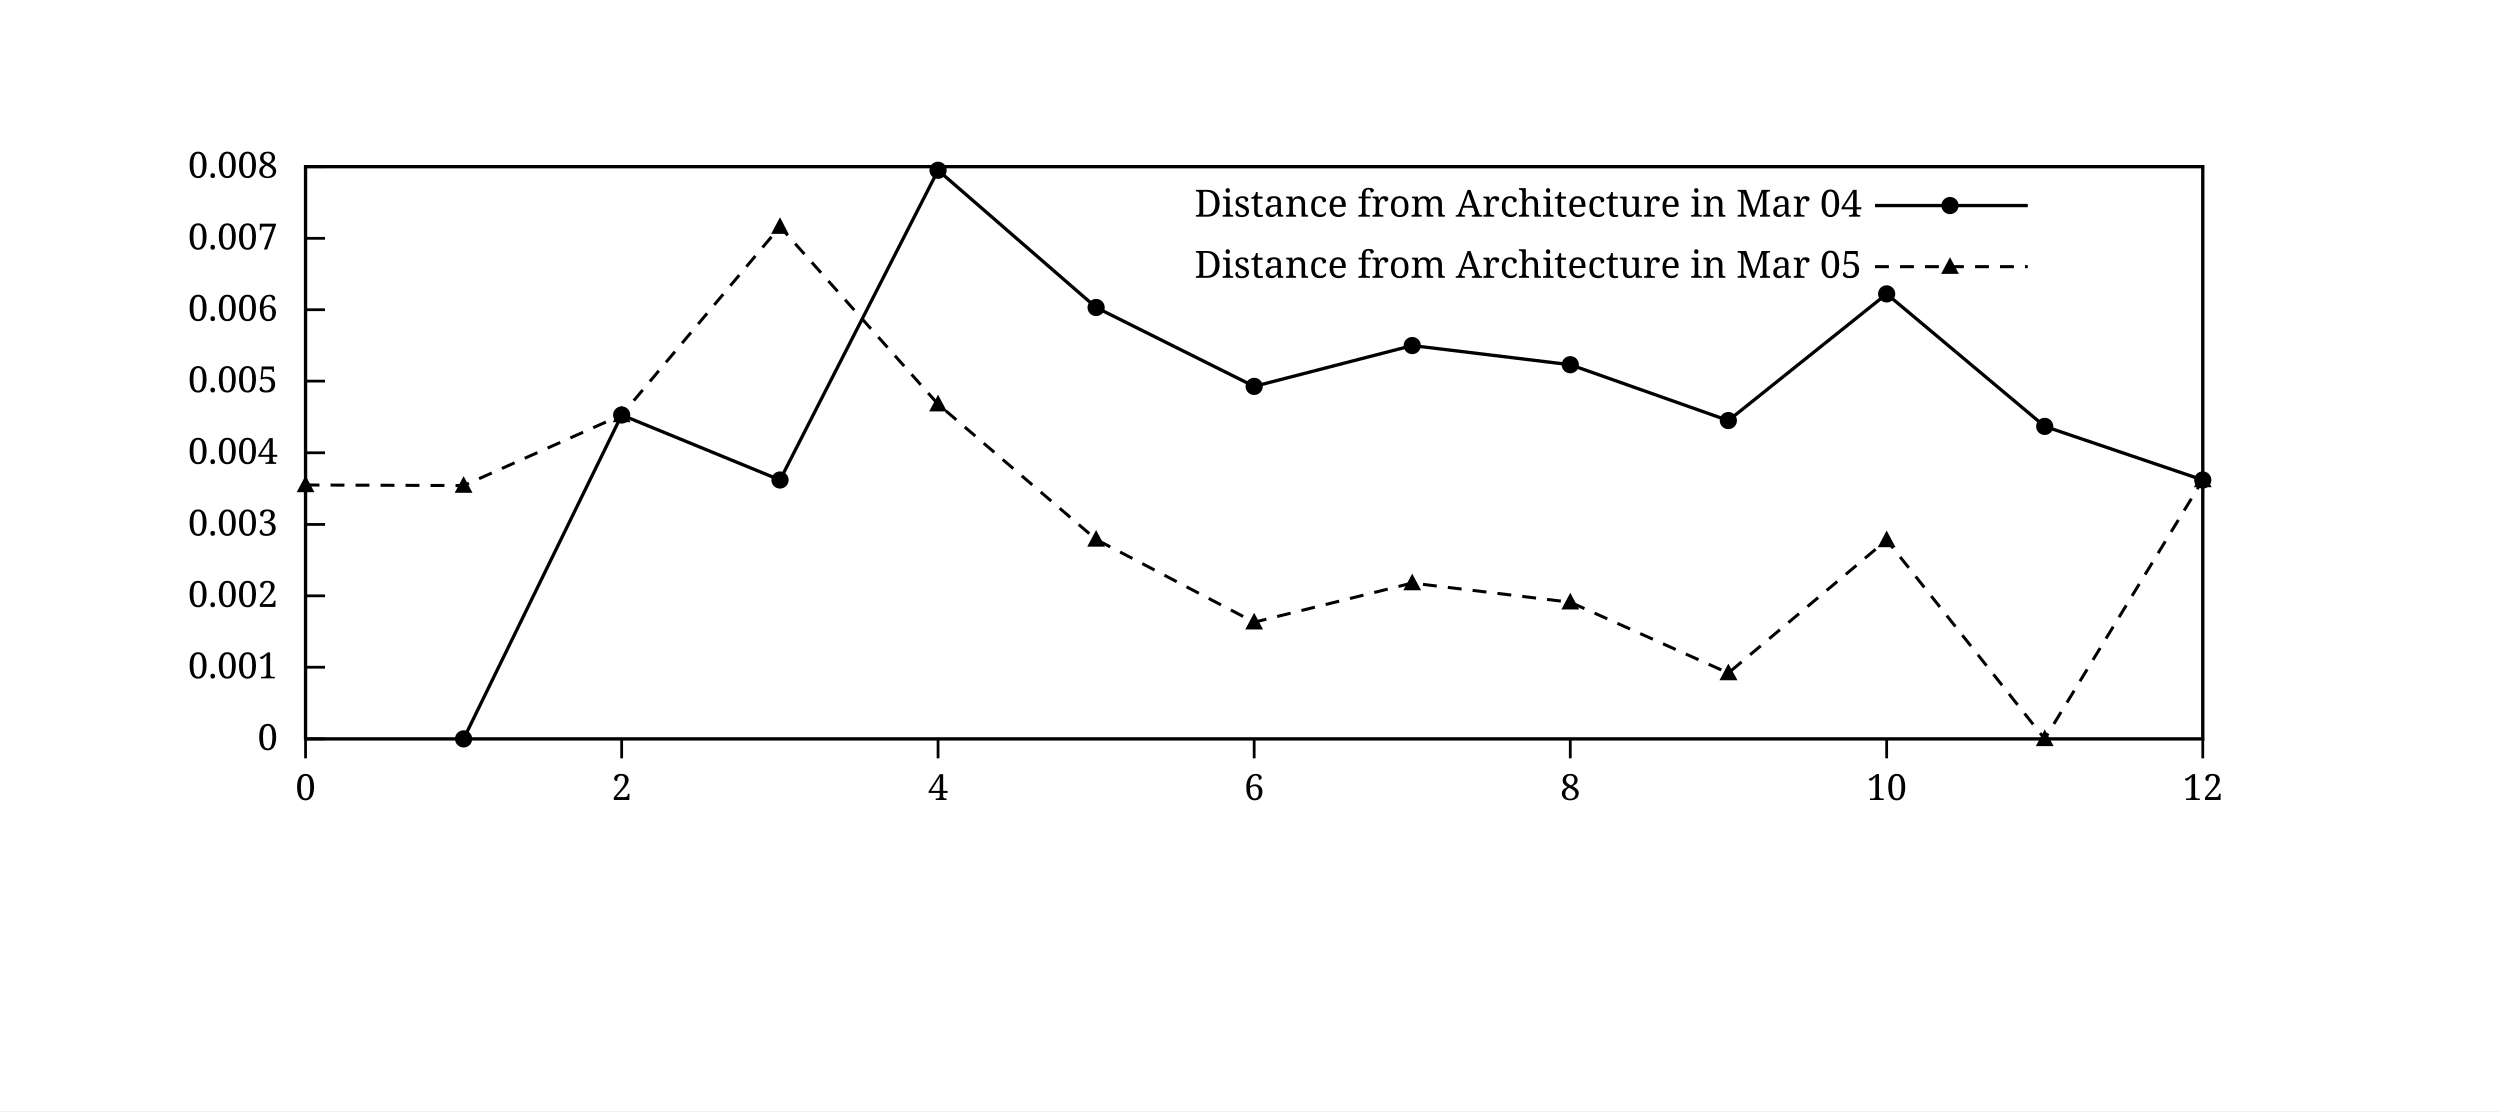
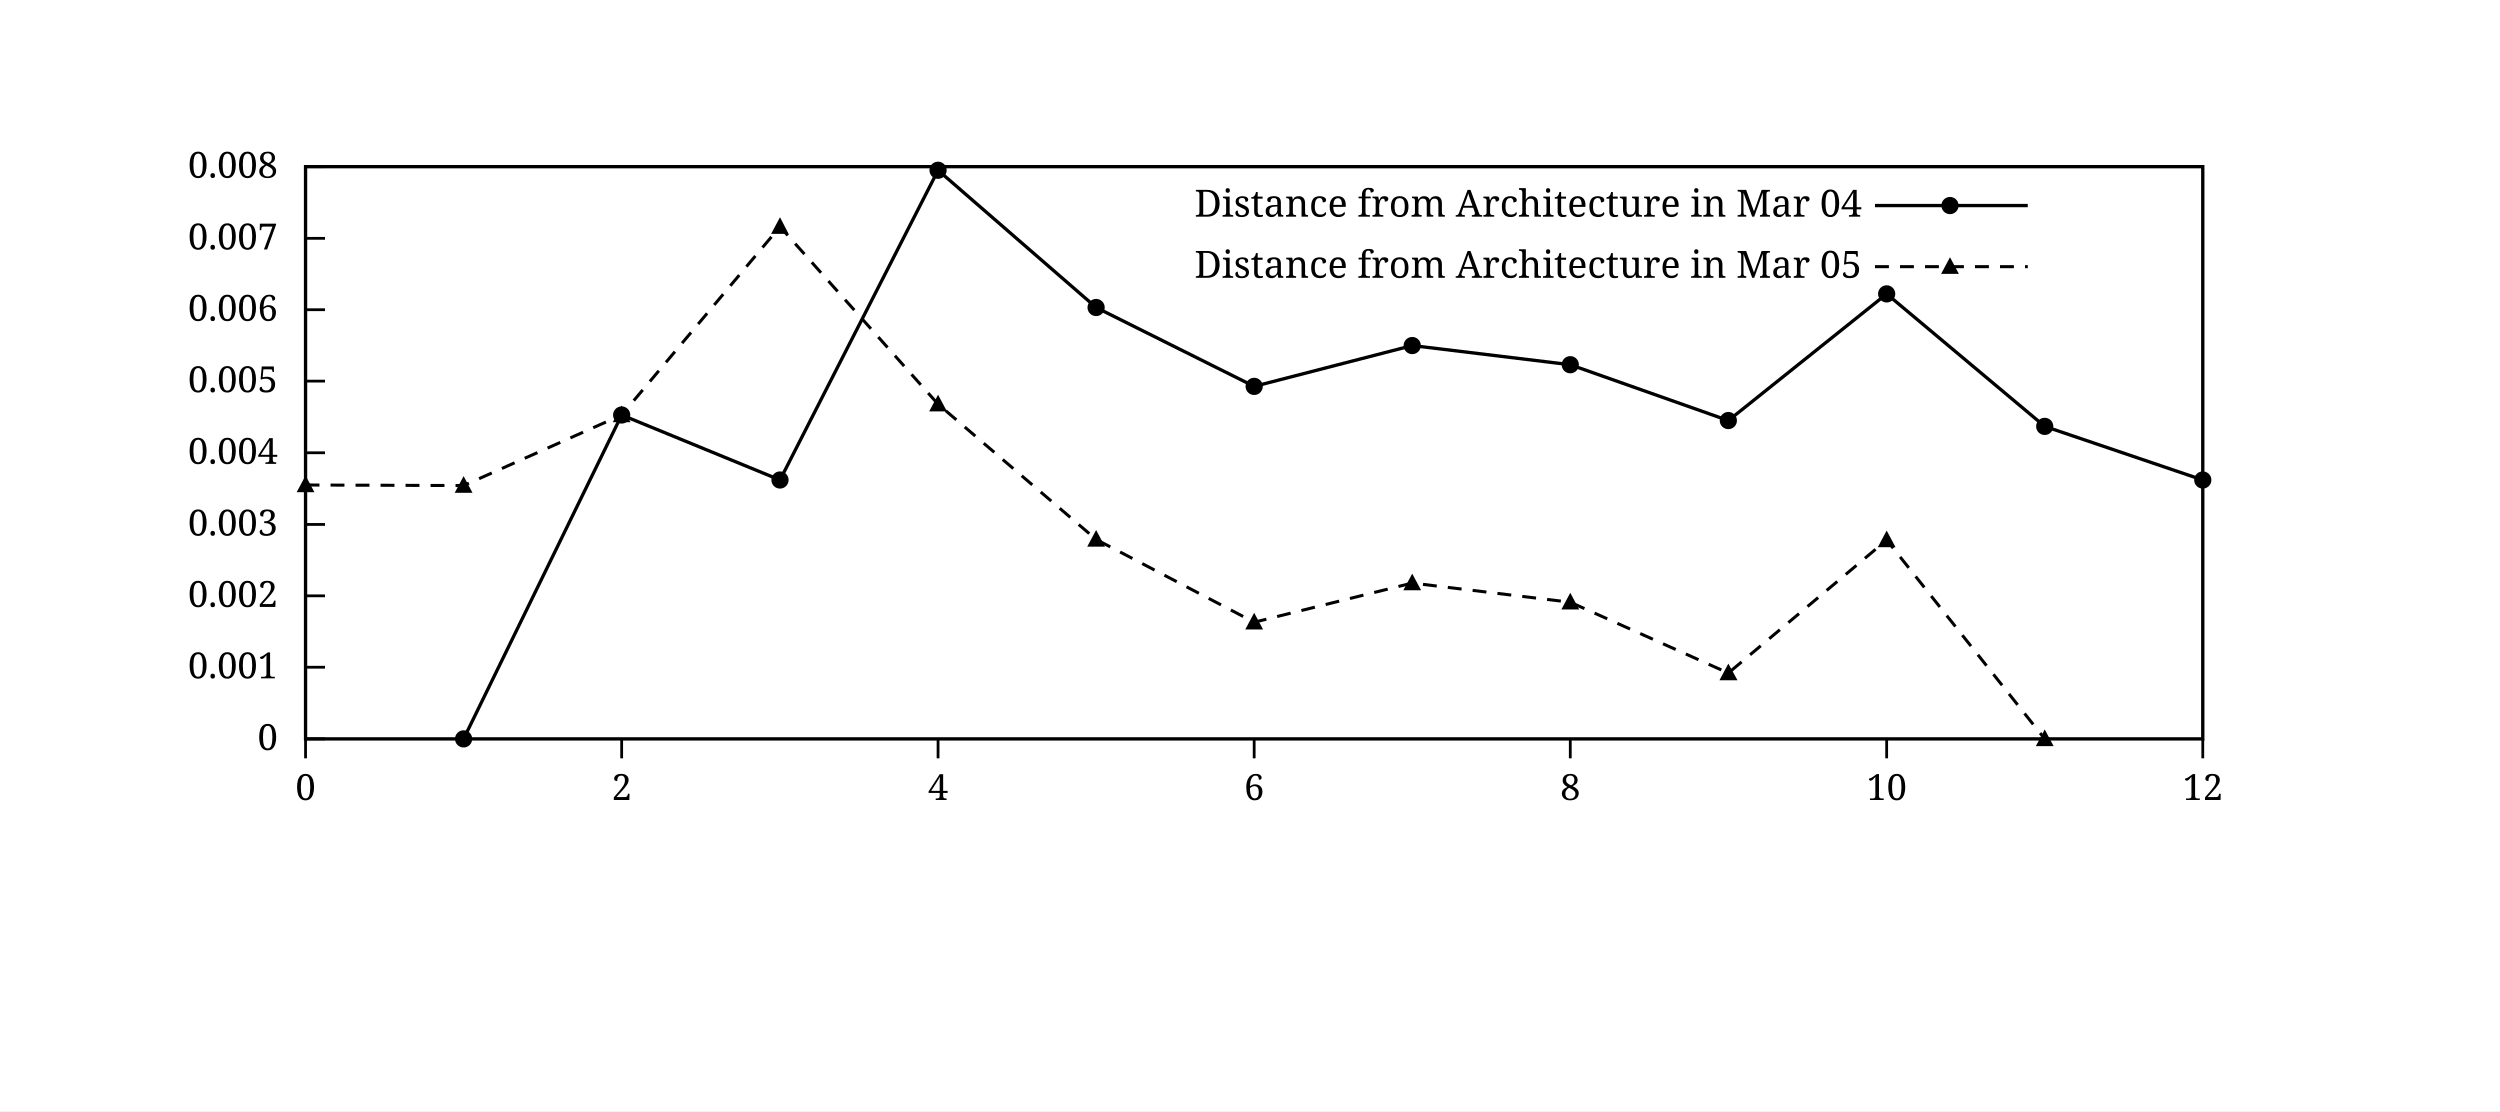
<svg xmlns="http://www.w3.org/2000/svg" width="900" height="400" viewBox="0 0 900 400">
  <rect x="0" y="0" width="900" height="400" fill="#ffffff" />
  <rect x="110.0" y="60.0" width="683.0" height="206.0" fill="none" stroke="#000" stroke-width="1.2" />
  <line x1="110.0" y1="266.0" x2="117.0" y2="266.0" stroke="#000" stroke-width="1" />
  <text x="100.0" y="270.0" font-family="serif" font-size="13" text-anchor="end" fill="#000">0</text>
  <line x1="110.0" y1="240.2" x2="117.0" y2="240.2" stroke="#000" stroke-width="1" />
  <text x="100.0" y="244.2" font-family="serif" font-size="13" text-anchor="end" fill="#000">0.001</text>
  <line x1="110.0" y1="214.5" x2="117.0" y2="214.5" stroke="#000" stroke-width="1" />
  <text x="100.0" y="218.5" font-family="serif" font-size="13" text-anchor="end" fill="#000">0.002</text>
  <line x1="110.0" y1="188.8" x2="117.0" y2="188.8" stroke="#000" stroke-width="1" />
  <text x="100.0" y="192.8" font-family="serif" font-size="13" text-anchor="end" fill="#000">0.003</text>
  <line x1="110.0" y1="163.0" x2="117.0" y2="163.0" stroke="#000" stroke-width="1" />
  <text x="100.0" y="167.0" font-family="serif" font-size="13" text-anchor="end" fill="#000">0.004</text>
  <line x1="110.0" y1="137.2" x2="117.0" y2="137.2" stroke="#000" stroke-width="1" />
  <text x="100.0" y="141.2" font-family="serif" font-size="13" text-anchor="end" fill="#000">0.005</text>
  <line x1="110.0" y1="111.5" x2="117.0" y2="111.5" stroke="#000" stroke-width="1" />
  <text x="100.0" y="115.5" font-family="serif" font-size="13" text-anchor="end" fill="#000">0.006</text>
  <line x1="110.0" y1="85.8" x2="117.0" y2="85.8" stroke="#000" stroke-width="1" />
  <text x="100.0" y="89.8" font-family="serif" font-size="13" text-anchor="end" fill="#000">0.007</text>
  <line x1="110.0" y1="60.0" x2="117.0" y2="60.0" stroke="#000" stroke-width="1" />
  <text x="100.0" y="64.0" font-family="serif" font-size="13" text-anchor="end" fill="#000">0.008</text>
  <line x1="110.0" y1="266.0" x2="110.0" y2="273.0" stroke="#000" stroke-width="1" />
  <text x="110.0" y="288.0" font-family="serif" font-size="13" text-anchor="middle" fill="#000">0</text>
  <line x1="223.8" y1="266.0" x2="223.8" y2="273.0" stroke="#000" stroke-width="1" />
  <text x="223.8" y="288.0" font-family="serif" font-size="13" text-anchor="middle" fill="#000">2</text>
  <line x1="337.7" y1="266.0" x2="337.7" y2="273.0" stroke="#000" stroke-width="1" />
  <text x="337.7" y="288.0" font-family="serif" font-size="13" text-anchor="middle" fill="#000">4</text>
  <line x1="451.5" y1="266.0" x2="451.5" y2="273.0" stroke="#000" stroke-width="1" />
  <text x="451.5" y="288.0" font-family="serif" font-size="13" text-anchor="middle" fill="#000">6</text>
  <line x1="565.3" y1="266.0" x2="565.3" y2="273.0" stroke="#000" stroke-width="1" />
  <text x="565.3" y="288.0" font-family="serif" font-size="13" text-anchor="middle" fill="#000">8</text>
  <line x1="679.2" y1="266.0" x2="679.2" y2="273.0" stroke="#000" stroke-width="1" />
  <text x="679.2" y="288.0" font-family="serif" font-size="13" text-anchor="middle" fill="#000">10</text>
  <line x1="793.0" y1="266.0" x2="793.0" y2="273.0" stroke="#000" stroke-width="1" />
  <text x="793.0" y="288.0" font-family="serif" font-size="13" text-anchor="middle" fill="#000">12</text>
-   <polyline points="110.0,174.6 166.9,174.8 223.8,149.4 280.8,81.6 337.7,145.5 394.6,194.2 451.5,224.0 508.4,209.9 565.3,216.8 622.2,242.3 679.2,194.4 736.1,266.0 793.0,172.8" fill="none" stroke="#000" stroke-width="1.1" stroke-dasharray="5,4" />
+   <polyline points="110.0,174.6 166.9,174.8 223.8,149.4 280.8,81.6 337.7,145.5 394.6,194.2 451.5,224.0 508.4,209.9 565.3,216.8 622.2,242.3 679.2,194.4 736.1,266.0" fill="none" stroke="#000" stroke-width="1.1" stroke-dasharray="5,4" />
  <path d="M 110.0,171.2 L 113.2,177.2 L 106.8,177.2 z" fill="#000" />
  <path d="M 166.9,171.4 L 170.1,177.4 L 163.7,177.4 z" fill="#000" />
  <path d="M 223.8,146.0 L 227.0,152.0 L 220.6,152.0 z" fill="#000" />
  <path d="M 280.8,78.2 L 283.9,84.2 L 277.6,84.2 z" fill="#000" />
  <path d="M 337.7,142.1 L 340.9,148.1 L 334.5,148.1 z" fill="#000" />
  <path d="M 394.6,190.8 L 397.8,196.8 L 391.4,196.8 z" fill="#000" />
  <path d="M 451.5,220.6 L 454.7,226.6 L 448.3,226.6 z" fill="#000" />
  <path d="M 508.4,206.5 L 511.6,212.5 L 505.2,212.5 z" fill="#000" />
  <path d="M 565.3,213.4 L 568.5,219.4 L 562.1,219.4 z" fill="#000" />
  <path d="M 622.2,238.9 L 625.5,244.9 L 619.0,244.9 z" fill="#000" />
  <path d="M 679.2,191.0 L 682.4,197.0 L 676.0,197.0 z" fill="#000" />
  <path d="M 736.1,262.6 L 739.3,268.6 L 732.9,268.6 z" fill="#000" />
-   <path d="M 793.0,169.4 L 796.2,175.4 L 789.8,175.4 z" fill="#000" />
  <polyline points="166.9,266.0 223.8,149.4 280.8,172.8 337.7,61.3 394.6,110.7 451.5,139.1 508.4,124.4 565.3,131.3 622.2,151.4 679.2,105.8 736.1,153.5 793.0,172.8" fill="none" stroke="#000" stroke-width="1.2" />
  <circle cx="166.9" cy="266.0" r="3.1" fill="#000" />
  <circle cx="223.8" cy="149.4" r="3.1" fill="#000" />
  <circle cx="280.8" cy="172.8" r="3.1" fill="#000" />
  <circle cx="337.7" cy="61.3" r="3.1" fill="#000" />
  <circle cx="394.6" cy="110.7" r="3.1" fill="#000" />
  <circle cx="451.5" cy="139.1" r="3.1" fill="#000" />
  <circle cx="508.4" cy="124.4" r="3.1" fill="#000" />
  <circle cx="565.3" cy="131.3" r="3.1" fill="#000" />
  <circle cx="622.2" cy="151.4" r="3.1" fill="#000" />
  <circle cx="679.2" cy="105.8" r="3.1" fill="#000" />
  <circle cx="736.1" cy="153.5" r="3.1" fill="#000" />
  <circle cx="793.0" cy="172.8" r="3.1" fill="#000" />
  <text x="430.0" y="78.0" font-family="serif" font-size="13.5" fill="#000">Distance from Architecture in Mar 04</text>
  <line x1="675.0" y1="74.0" x2="730.0" y2="74.0" stroke="#000" stroke-width="1.2" />
  <circle cx="702.0" cy="74.0" r="3.1" fill="#000" />
  <text x="430.0" y="100.0" font-family="serif" font-size="13.5" fill="#000">Distance from Architecture in Mar 05</text>
  <line x1="675.0" y1="96.0" x2="730.0" y2="96.0" stroke="#000" stroke-width="1.1" stroke-dasharray="5,4" />
  <path d="M 702.0,92.6 L 705.2,98.6 L 698.8,98.6 z" fill="#000" />
</svg>
